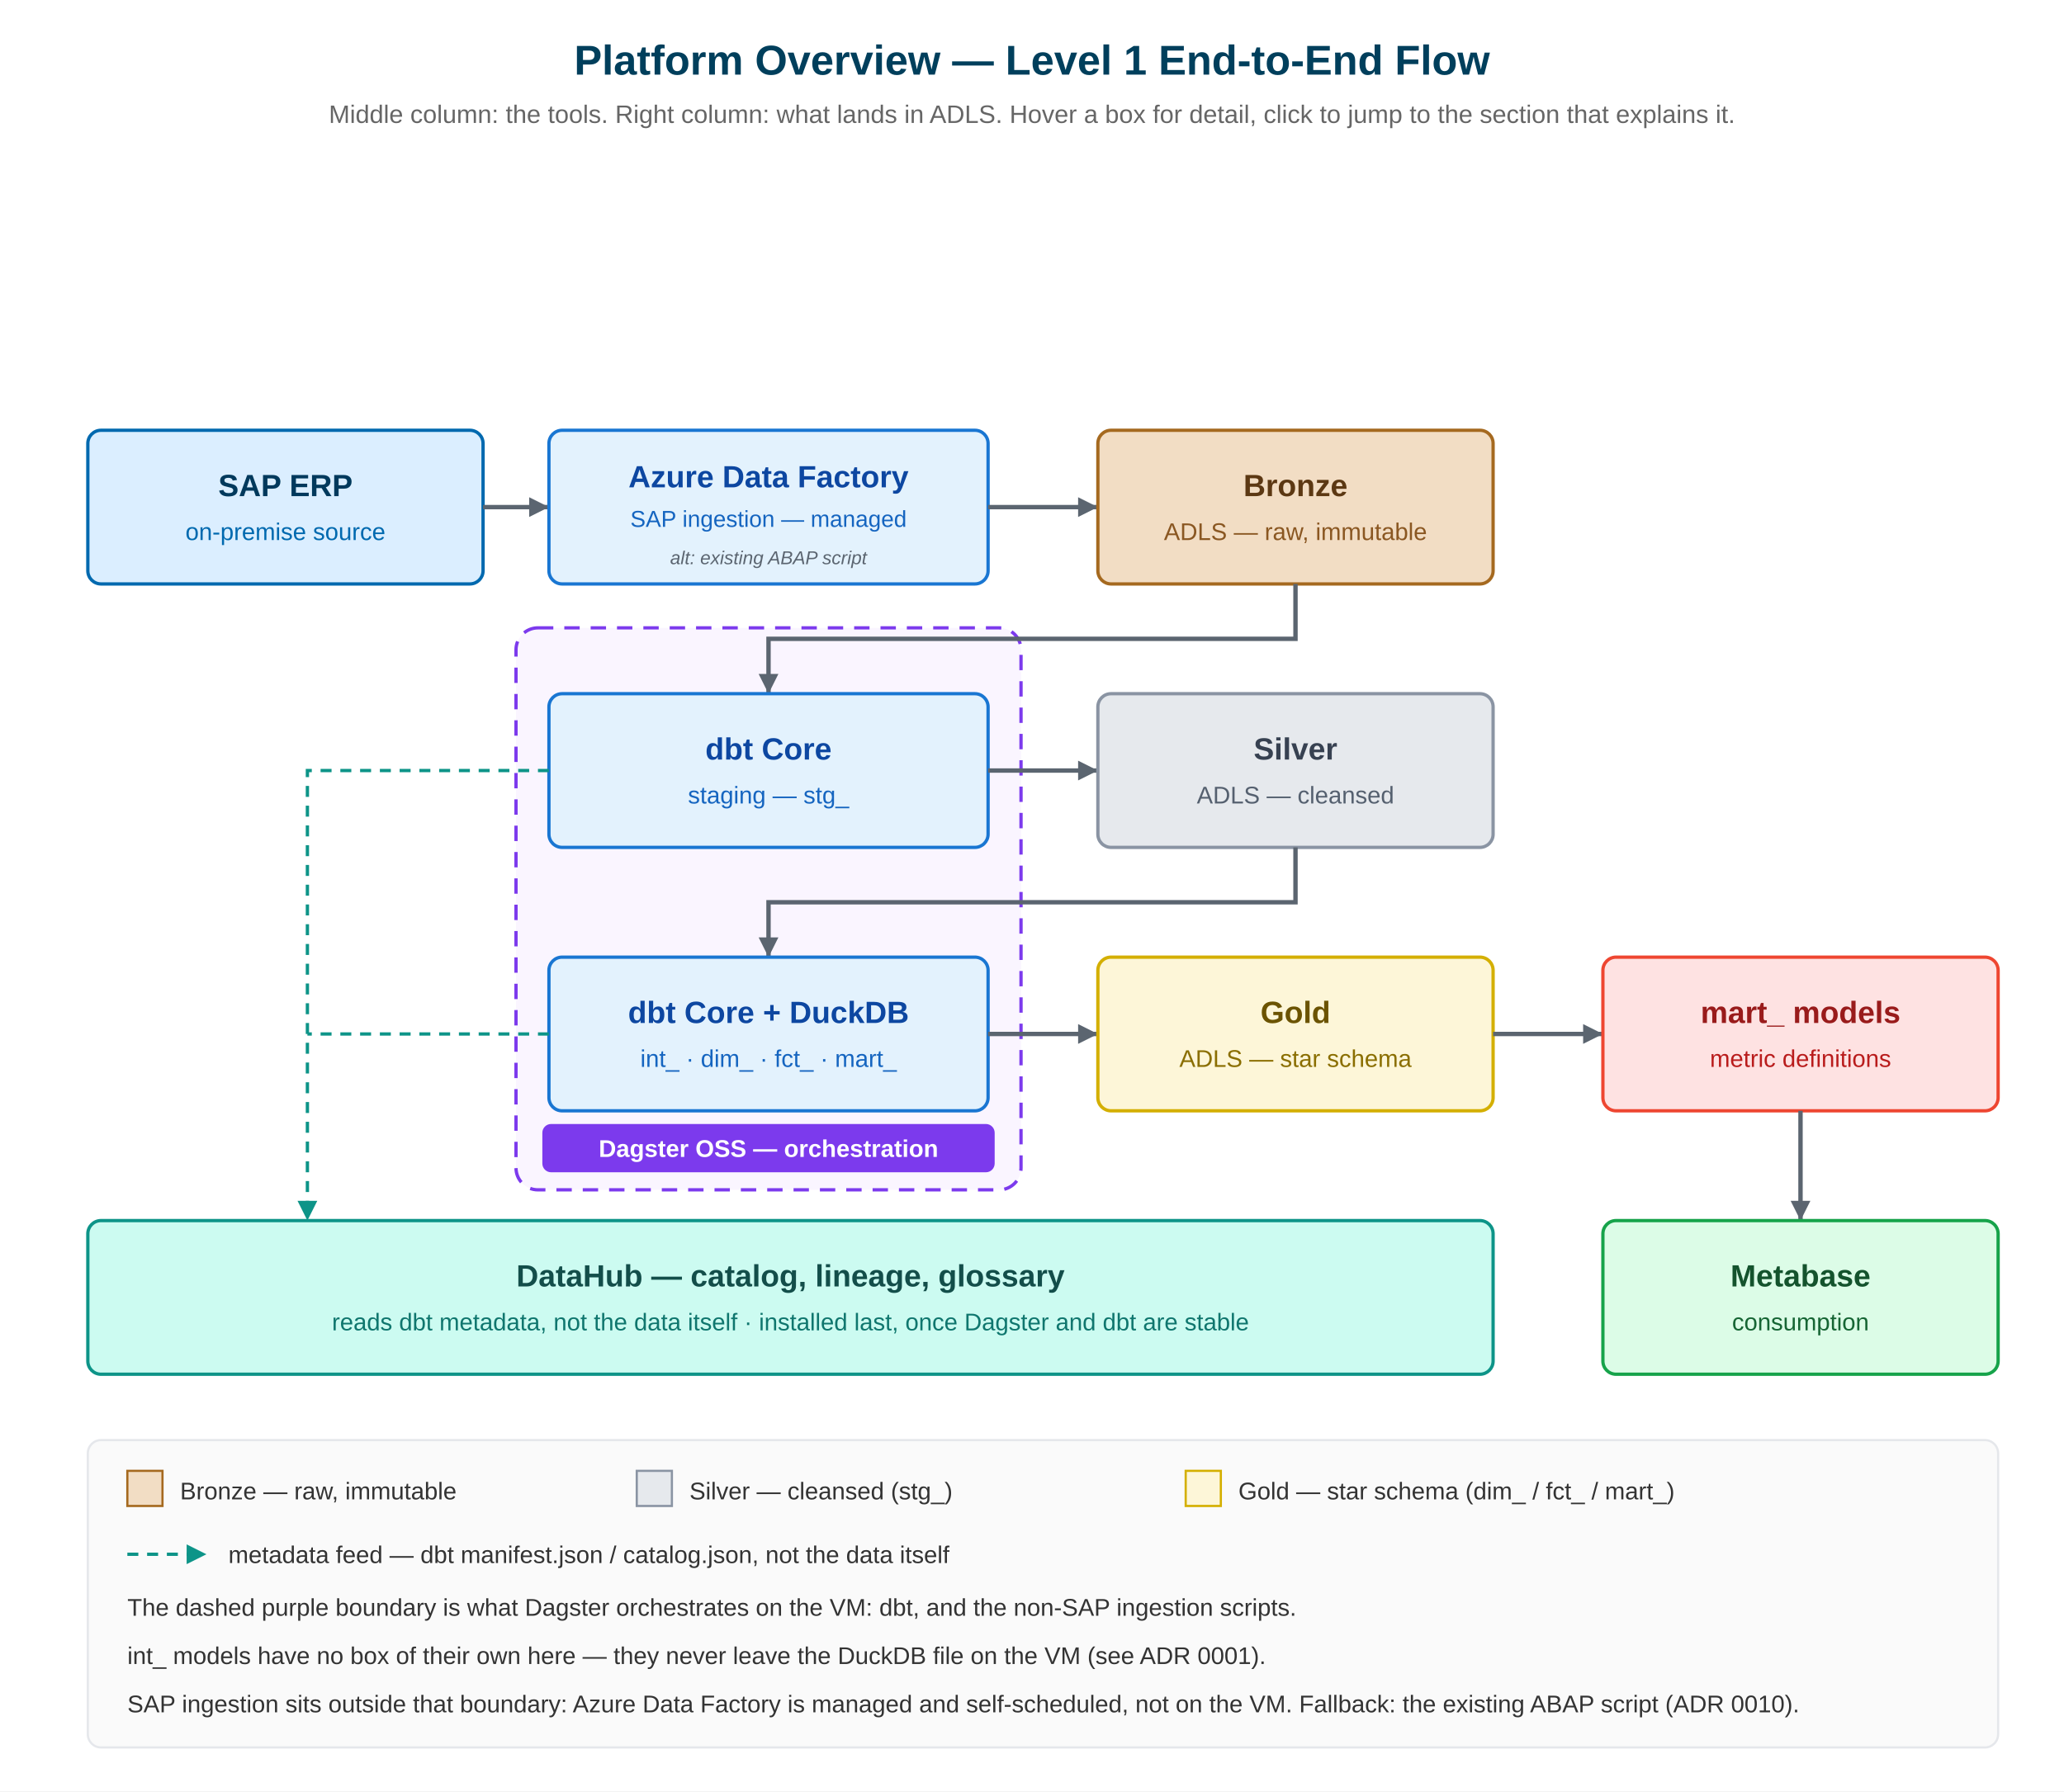
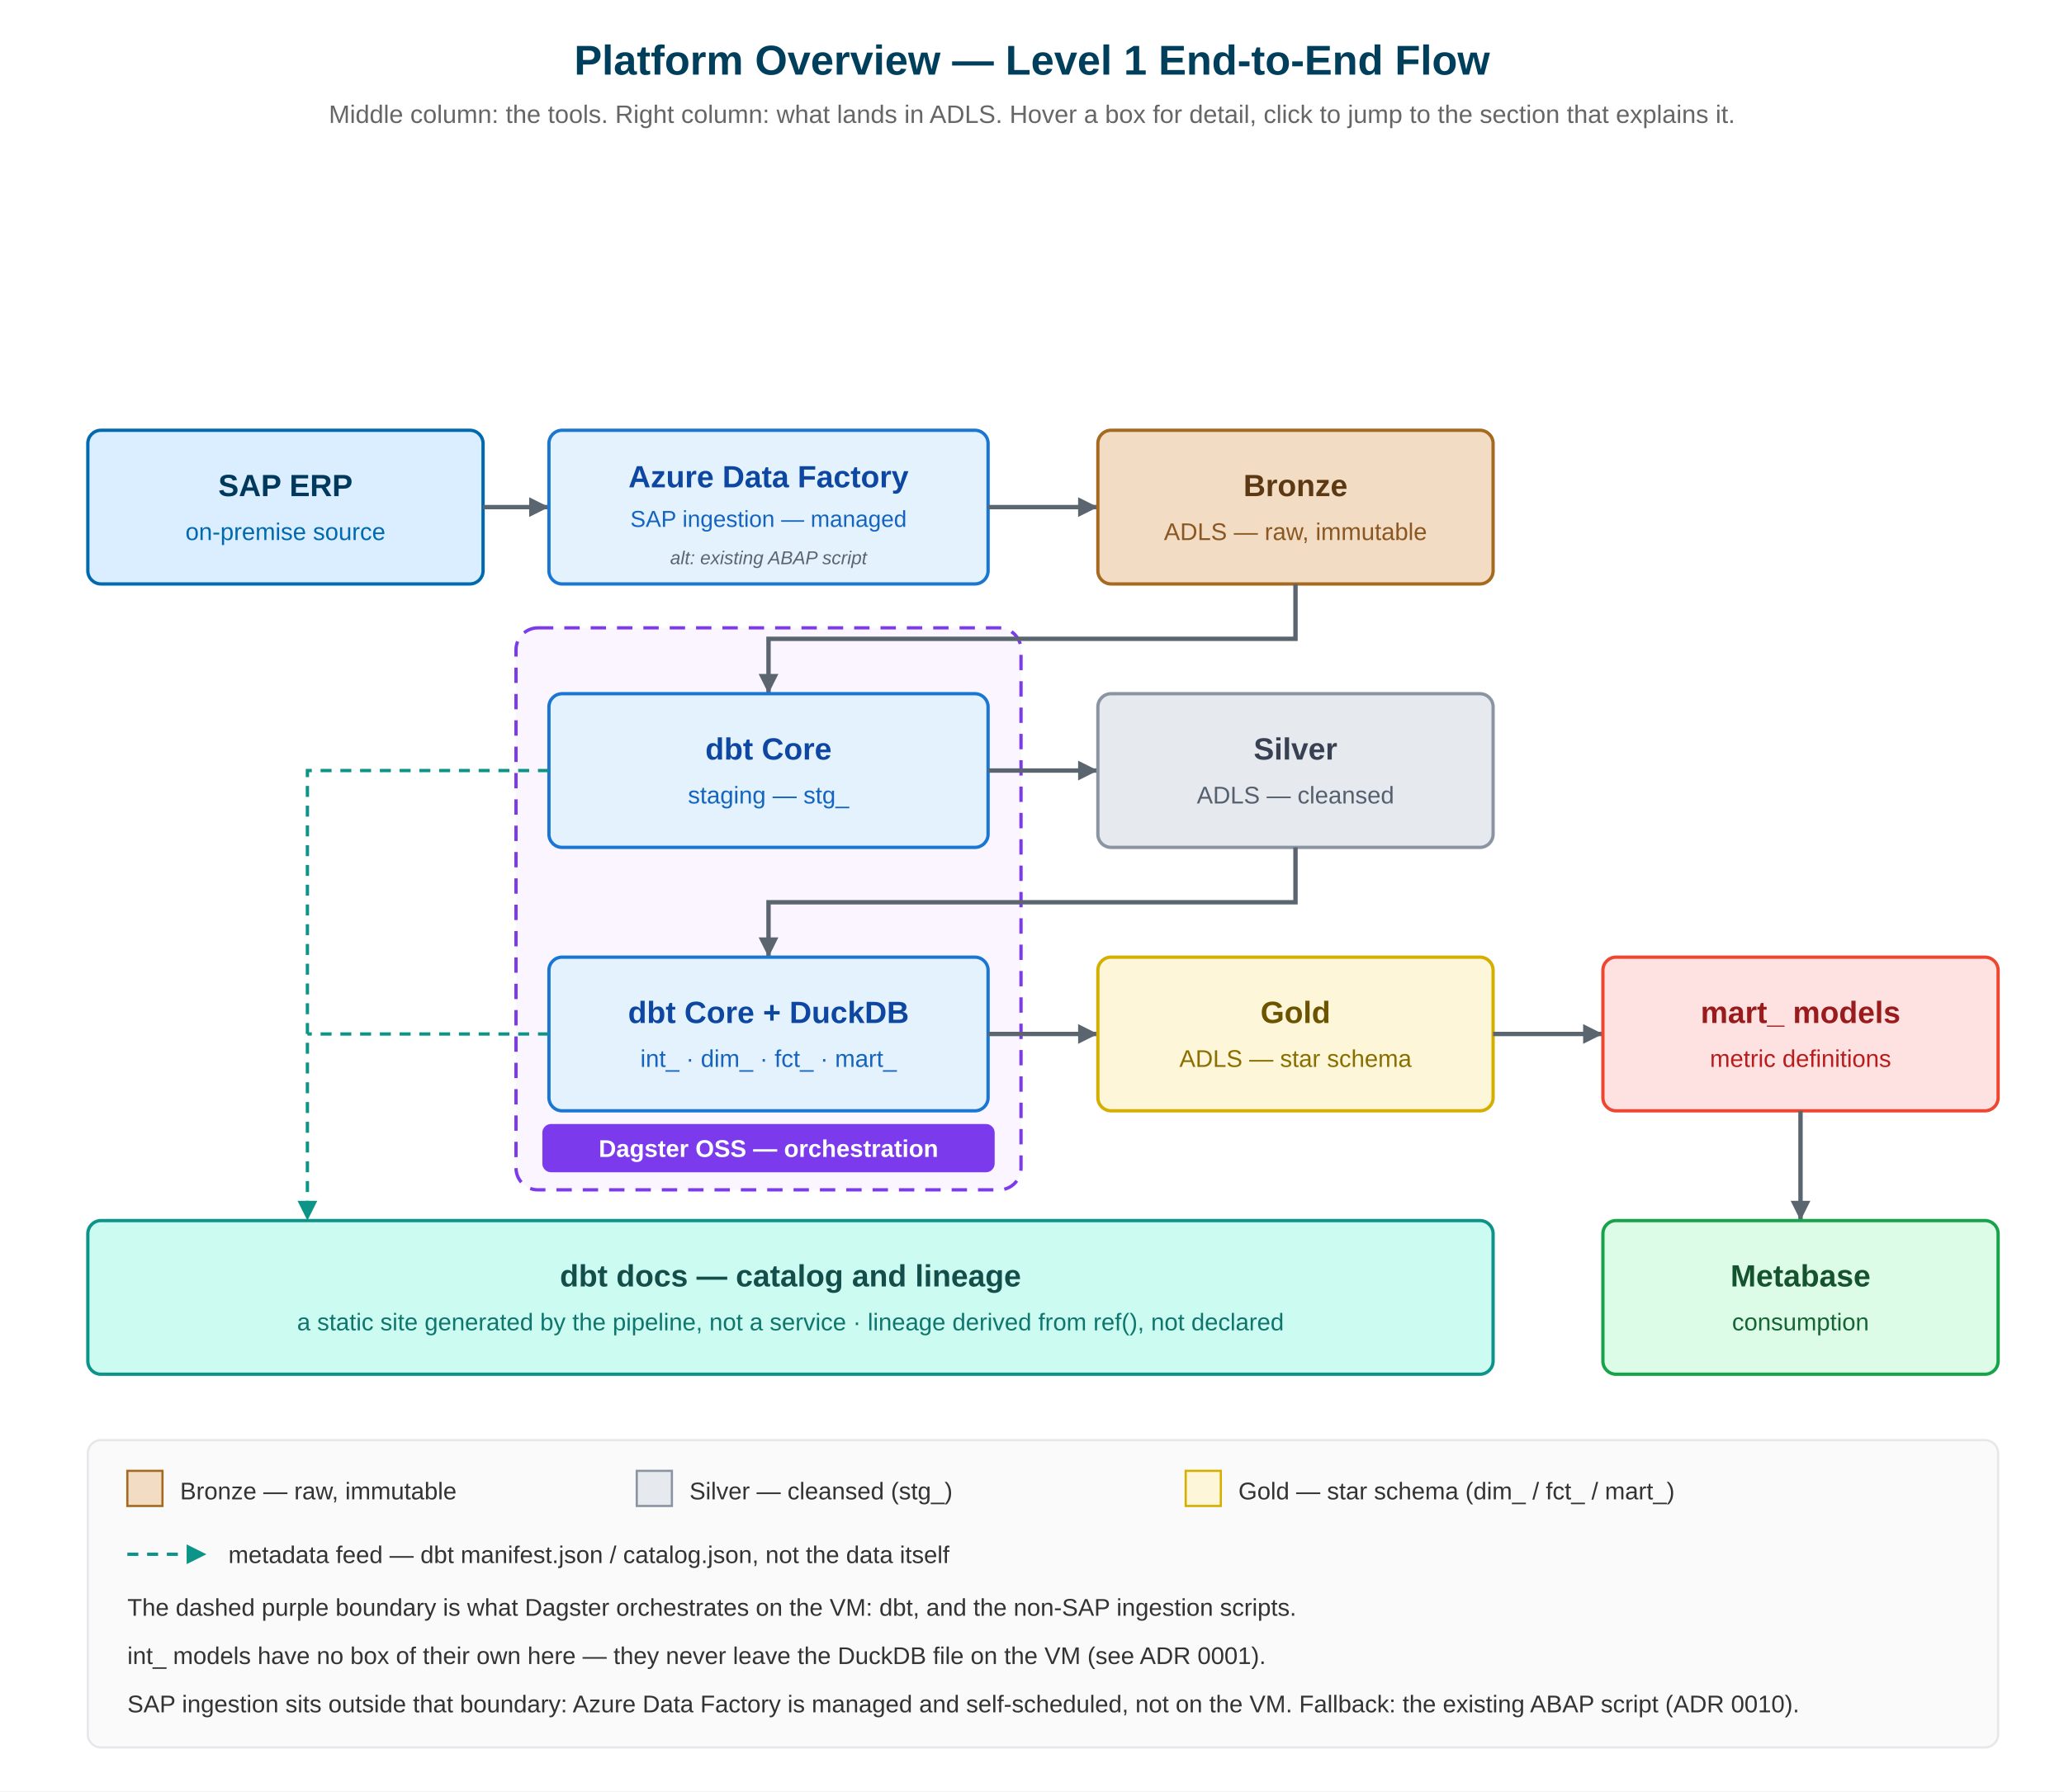
- <svg xmlns="http://www.w3.org/2000/svg" viewBox="0 0 940 816" font-family="Segoe UI, Arial, sans-serif" class="dp-diagram" role="img" aria-label="Level 1 end-to-end flow: SAP is extracted by Azure Data Factory (or, as a fallback, an existing ABAP script) into Bronze, refined by dbt into Silver and then into the Gold star schema, where each metric is defined once in a dbt mart, exposed through Metabase and catalogued by DataHub.">
+ <svg xmlns="http://www.w3.org/2000/svg" viewBox="0 0 940 816" font-family="Segoe UI, Arial, sans-serif" class="dp-diagram" role="img" aria-label="Level 1 end-to-end flow: SAP is extracted by Azure Data Factory (or, as a fallback, an existing ABAP script) into Bronze, refined by dbt into Silver and then into the Gold star schema, where each metric is defined once in a dbt mart, exposed through Metabase and catalogued by dbt's own documentation site.">
  <rect width="940" height="816" fill="#ffffff" />
  <defs>
    <marker id="po-arrow" markerWidth="11" markerHeight="11" refX="9" refY="5.5" orient="auto" markerUnits="userSpaceOnUse">
      <path d="M0,1 L9,5.5 L0,10 z" fill="#5b6570" />
    </marker>
    <marker id="po-arrow-meta" markerWidth="11" markerHeight="11" refX="9" refY="5.5" orient="auto" markerUnits="userSpaceOnUse">
      <path d="M0,1 L9,5.5 L0,10 z" fill="#0d9488" />
    </marker>
  </defs>
  <text x="470" y="34" font-size="19" font-weight="bold" text-anchor="middle" fill="#003f5c">Platform Overview — Level 1 End-to-End Flow</text>
  <text x="470" y="56" font-size="11.5" text-anchor="middle" fill="#666">Middle column: the tools. Right column: what lands in ADLS. Hover a box for detail, click to jump to the section that explains it.</text>
  <rect x="235" y="286" width="230" height="256" rx="10" fill="#faf5ff" stroke="#7c3aed" stroke-width="1.5" stroke-dasharray="7,5" />
  <g class="dp-node" data-href="platform-overview.md#orchestration-dagster-oss">
    <rect x="247" y="512" width="206" height="22" rx="4" fill="#7c3aed" />
    <text x="350" y="527" font-size="11" font-weight="bold" text-anchor="middle" fill="white">Dagster OSS — orchestration</text>
  </g>
  <g class="dp-node" data-href="platform-overview.md#extraction-sap-to-cloud">
    <rect x="40" y="196" width="180" height="70" rx="6" fill="#dbeeff" stroke="#0069af" stroke-width="1.5" />
    <text x="130" y="226" font-size="14" font-weight="bold" text-anchor="middle" fill="#00395c">SAP ERP</text>
    <text x="130" y="246" font-size="11" text-anchor="middle" fill="#0069af">on-premise source</text>
  </g>
  <line x1="220" y1="231" x2="250" y2="231" stroke="#5b6570" stroke-width="2" marker-end="url(#po-arrow)" />
  <g class="dp-node" data-href="https://github.com/picot-data/data-platform-standards/blob/main/adr/0010-adf-not-python-scripts-for-sap.md">
    <rect x="250" y="196" width="200" height="70" rx="6" fill="#e3f2fd" stroke="#1976d2" stroke-width="1.5" />
    <text x="350" y="222" font-size="14" font-weight="bold" text-anchor="middle" fill="#0d47a1">Azure Data Factory</text>
    <text x="350" y="240" font-size="10.5" text-anchor="middle" fill="#1565c0">SAP ingestion — managed</text>
    <text x="350" y="257" font-size="8.5" font-style="italic" text-anchor="middle" fill="#5b6570">alt: existing ABAP script</text>
  </g>
  <line x1="450" y1="231" x2="500" y2="231" stroke="#5b6570" stroke-width="2" marker-end="url(#po-arrow)" />
  <g class="dp-node" data-href="naming-conventions.md#persistence-per-layer">
    <rect x="500" y="196" width="180" height="70" rx="6" fill="#f2ddc4" stroke="#a5691f" stroke-width="1.5" />
    <text x="590" y="226" font-size="14" font-weight="bold" text-anchor="middle" fill="#5c3813">Bronze</text>
    <text x="590" y="246" font-size="11" text-anchor="middle" fill="#8a5722">ADLS — raw, immutable</text>
  </g>
  <path d="M590,266 V291 H350 V316" fill="none" stroke="#5b6570" stroke-width="2" marker-end="url(#po-arrow)" />
  <g class="dp-node" data-href="data-layers.md#the-dbt-layers-in-transformation-order">
    <rect x="250" y="316" width="200" height="70" rx="6" fill="#e3f2fd" stroke="#1976d2" stroke-width="1.5" />
    <text x="350" y="346" font-size="14" font-weight="bold" text-anchor="middle" fill="#0d47a1">dbt Core</text>
    <text x="350" y="366" font-size="11" text-anchor="middle" fill="#1565c0">staging — stg_</text>
  </g>
  <line x1="450" y1="351" x2="500" y2="351" stroke="#5b6570" stroke-width="2" marker-end="url(#po-arrow)" />
  <g class="dp-node" data-href="https://github.com/picot-data/data-platform-standards/blob/main/adr/0001-medallion-dbt-layer-persistence.md">
    <rect x="500" y="316" width="180" height="70" rx="6" fill="#e6e9ed" stroke="#8a94a3" stroke-width="1.5" />
    <text x="590" y="346" font-size="14" font-weight="bold" text-anchor="middle" fill="#374151">Silver</text>
    <text x="590" y="366" font-size="11" text-anchor="middle" fill="#55606f">ADLS — cleansed</text>
  </g>
  <path d="M590,386 V411 H350 V436" fill="none" stroke="#5b6570" stroke-width="2" marker-end="url(#po-arrow)" />
  <g class="dp-node" data-href="data-layers.md#why-a-star-schema-not-marts-built-directly-from-staging">
    <rect x="250" y="436" width="200" height="70" rx="6" fill="#e3f2fd" stroke="#1976d2" stroke-width="1.5" />
    <text x="350" y="466" font-size="14" font-weight="bold" text-anchor="middle" fill="#0d47a1">dbt Core + DuckDB</text>
    <text x="350" y="486" font-size="11" text-anchor="middle" fill="#1565c0">int_ · dim_ · fct_ · mart_</text>
  </g>
  <line x1="450" y1="471" x2="500" y2="471" stroke="#5b6570" stroke-width="2" marker-end="url(#po-arrow)" />
  <g class="dp-node" data-href="data-layers.md#the-two-axes">
    <rect x="500" y="436" width="180" height="70" rx="6" fill="#fdf6d8" stroke="#d4af00" stroke-width="1.5" />
    <text x="590" y="466" font-size="14" font-weight="bold" text-anchor="middle" fill="#6b5300">Gold</text>
    <text x="590" y="486" font-size="11" text-anchor="middle" fill="#8a6e00">ADLS — star schema</text>
  </g>
  <line x1="680" y1="471" x2="730" y2="471" stroke="#5b6570" stroke-width="2" marker-end="url(#po-arrow)" />
  <g class="dp-node" data-href="semantic-layer.md">
    <rect x="730" y="436" width="180" height="70" rx="6" fill="#fee2e2" stroke="#ee4631" stroke-width="1.5" />
    <text x="820" y="466" font-size="14" font-weight="bold" text-anchor="middle" fill="#991b1b">mart_ models</text>
    <text x="820" y="486" font-size="11" text-anchor="middle" fill="#b91c1c">metric definitions</text>
  </g>
  <line x1="820" y1="506" x2="820" y2="556" stroke="#5b6570" stroke-width="2" marker-end="url(#po-arrow)" />
  <g class="dp-node" data-href="https://github.com/picot-data/data-platform-standards/blob/main/adr/0008-metabase-not-power-bi.md">
    <rect x="730" y="556" width="180" height="70" rx="6" fill="#dcfce7" stroke="#16a34a" stroke-width="1.5" />
    <text x="820" y="586" font-size="14" font-weight="bold" text-anchor="middle" fill="#14532d">Metabase</text>
    <text x="820" y="606" font-size="11" text-anchor="middle" fill="#166534">consumption</text>
  </g>
  <path d="M250,351 H140 V556" fill="none" stroke="#0d9488" stroke-width="1.5" stroke-dasharray="5,4" marker-end="url(#po-arrow-meta)" />
  <path d="M250,471 H140" fill="none" stroke="#0d9488" stroke-width="1.5" stroke-dasharray="5,4" />
-   <g class="dp-node" data-href="platform-overview.md#governance-datahub">
+   <g class="dp-node" data-href="platform-overview.md#governance-dbt-docs">
    <rect x="40" y="556" width="640" height="70" rx="6" fill="#ccfbf1" stroke="#0d9488" stroke-width="1.5" />
-     <text x="360" y="586" font-size="14" font-weight="bold" text-anchor="middle" fill="#134e4a">DataHub — catalog, lineage, glossary</text>
-     <text x="360" y="606" font-size="11" text-anchor="middle" fill="#0f766e">reads dbt metadata, not the data itself · installed last, once Dagster and dbt are stable</text>
+     <text x="360" y="586" font-size="14" font-weight="bold" text-anchor="middle" fill="#134e4a">dbt docs — catalog and lineage</text>
+     <text x="360" y="606" font-size="11" text-anchor="middle" fill="#0f766e">a static site generated by the pipeline, not a service · lineage derived from ref(), not declared</text>
  </g>
  <rect x="40" y="656" width="870" height="140" rx="6" fill="#fafafa" stroke="#e5e7eb" />
  <rect x="58" y="670" width="16" height="16" fill="#f2ddc4" stroke="#a5691f" />
  <text x="82" y="683" font-size="11" fill="#333">Bronze — raw, immutable</text>
  <rect x="290" y="670" width="16" height="16" fill="#e6e9ed" stroke="#8a94a3" />
  <text x="314" y="683" font-size="11" fill="#333">Silver — cleansed (stg_)</text>
  <rect x="540" y="670" width="16" height="16" fill="#fdf6d8" stroke="#d4af00" />
  <text x="564" y="683" font-size="11" fill="#333">Gold — star schema (dim_ / fct_ / mart_)</text>
  <line x1="58" y1="708" x2="94" y2="708" stroke="#0d9488" stroke-width="1.5" stroke-dasharray="5,4" marker-end="url(#po-arrow-meta)" />
  <text x="104" y="712" font-size="11" fill="#333">metadata feed — dbt manifest.json / catalog.json, not the data itself</text>
  <text x="58" y="736" font-size="11" fill="#333">The dashed purple boundary is what Dagster orchestrates on the VM: dbt, and the non-SAP ingestion scripts.</text>
  <text x="58" y="758" font-size="11" fill="#333">int_ models have no box of their own here — they never leave the DuckDB file on the VM (see ADR 0001).</text>
  <text x="58" y="780" font-size="11" fill="#333">SAP ingestion sits outside that boundary: Azure Data Factory is managed and self-scheduled, not on the VM. Fallback: the existing ABAP script (ADR 0010).</text>
</svg>
